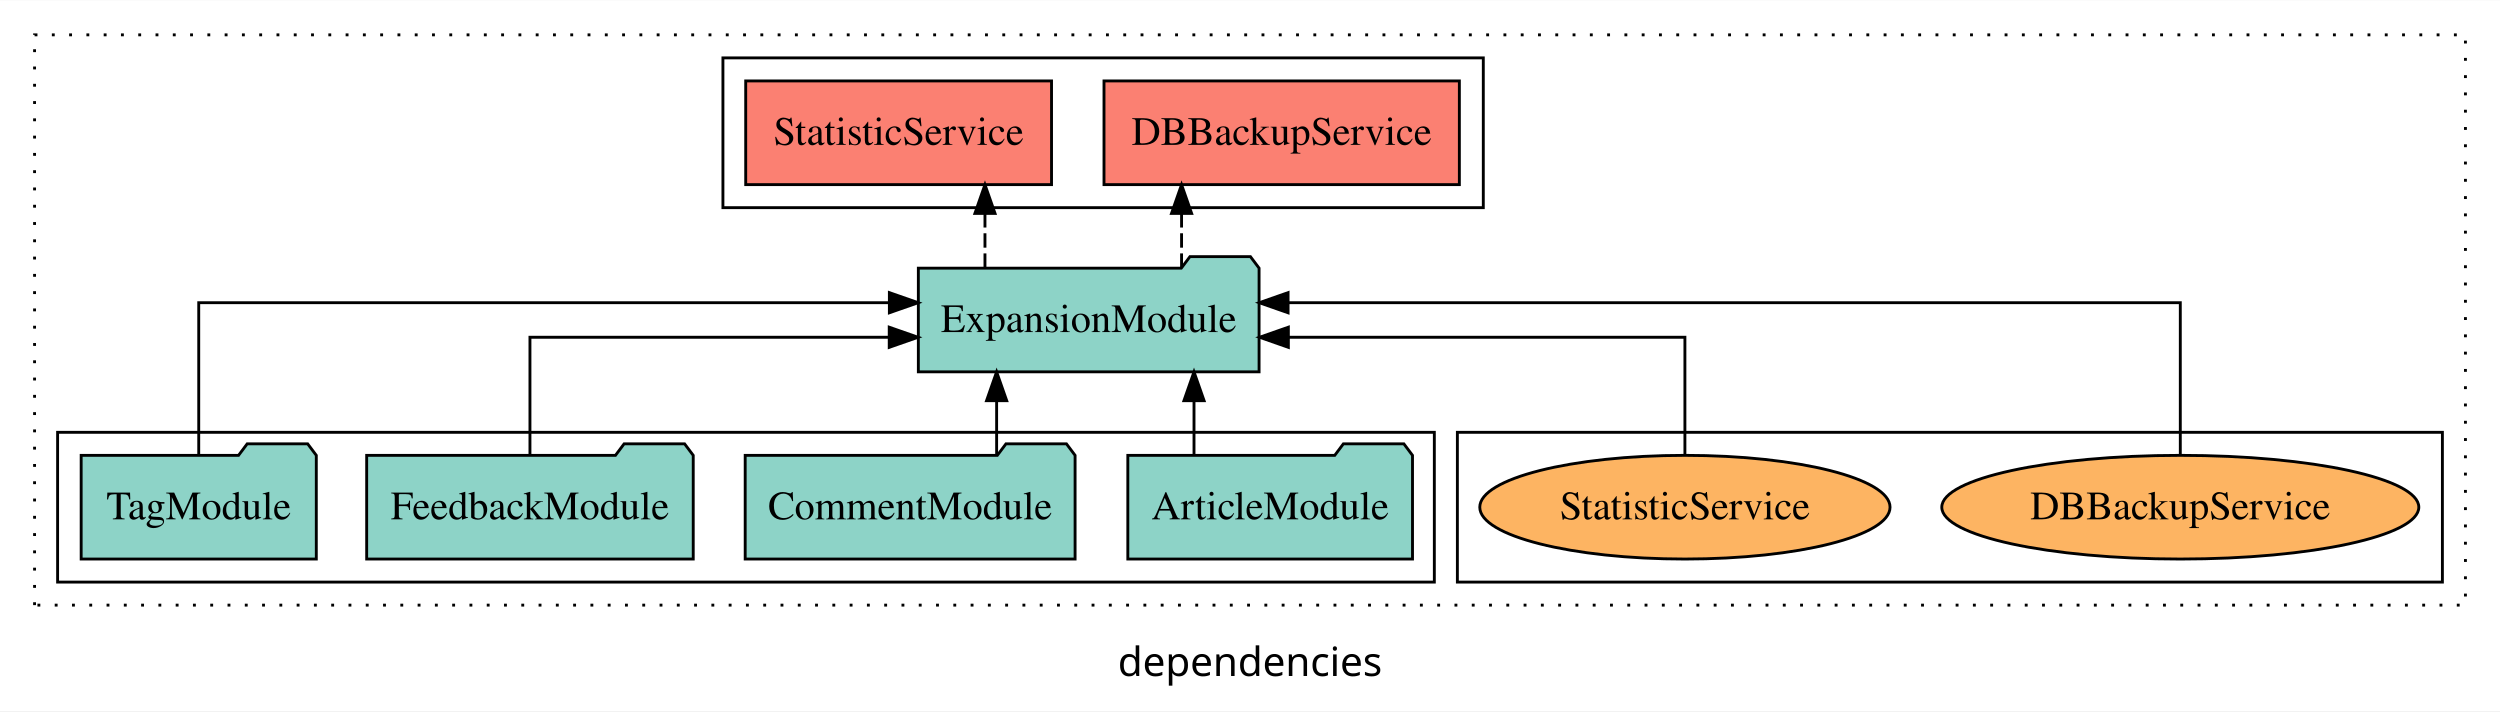
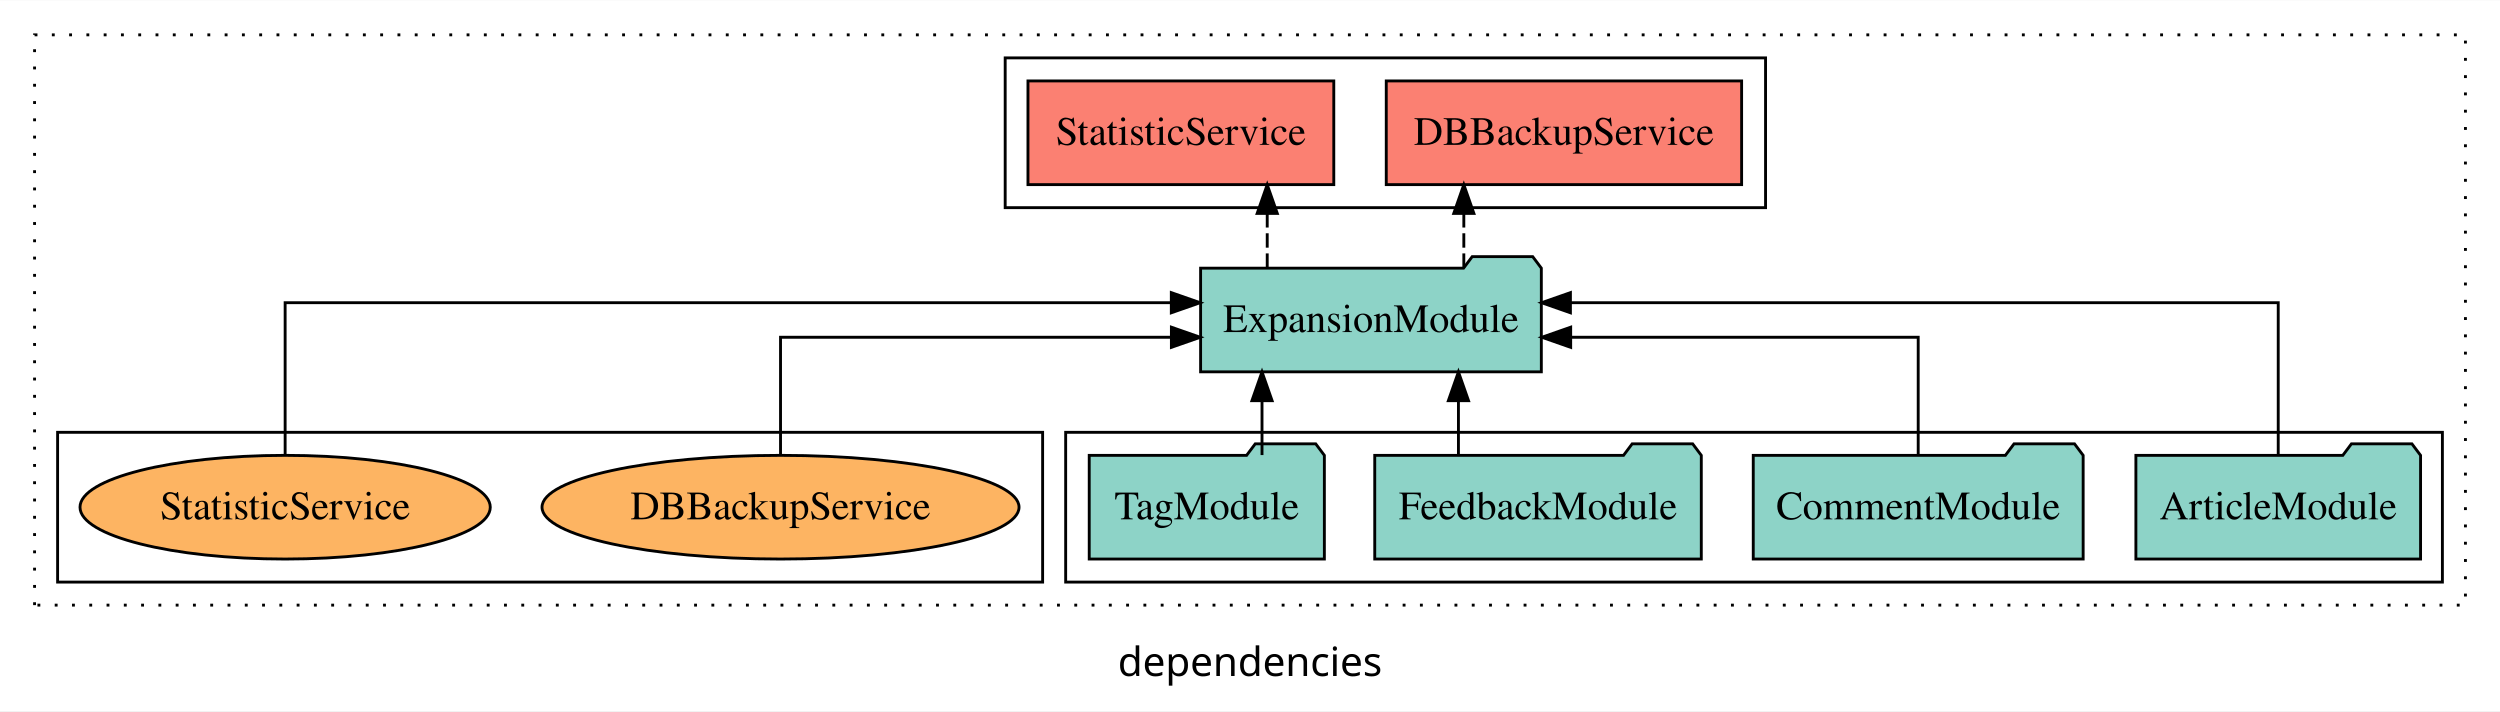
<svg xmlns="http://www.w3.org/2000/svg" width="868pt" height="247pt" viewBox="0.00 0.00 868.00 246.80">
  <g id="graph0" class="graph" transform="scale(1 1) rotate(0) translate(4 242.8)">
    <polygon fill="white" stroke="transparent" points="-4,4 -4,-242.8 864,-242.8 864,4 -4,4" />
    <text text-anchor="middle" x="430" y="-8.2" font-family="sans-serif" font-size="14.00">dependencies</text>
    <g id="clust1" class="cluster">
      <polygon fill="none" stroke="black" stroke-dasharray="1,5" points="8,-32.8 8,-230.8 852,-230.8 852,-32.8 8,-32.8" />
    </g>
    <g id="clust4" class="cluster">
-       <polygon fill="none" stroke="black" points="247,-170.8 247,-222.8 511,-222.8 511,-170.8 247,-170.8" />
+       <polygon fill="none" stroke="black" points="345,-170.8 345,-222.8 609,-222.8 609,-170.8 345,-170.8" />
+     </g>
+     <g id="clust3" class="cluster">
+       <polygon fill="none" stroke="black" points="366,-40.8 366,-92.8 844,-92.8 844,-40.8 366,-40.8" />
    </g>
    <g id="clust6" class="cluster">
-       <polygon fill="none" stroke="black" points="502,-40.8 502,-92.8 844,-92.8 844,-40.8 502,-40.8" />
-     </g>
-     <g id="clust3" class="cluster">
-       <polygon fill="none" stroke="black" points="16,-40.8 16,-92.8 494,-92.8 494,-40.8 16,-40.8" />
+       <polygon fill="none" stroke="black" points="16,-40.8 16,-92.8 358,-92.8 358,-40.8 16,-40.8" />
    </g>
    <g id="node1" class="node">
-       <polygon fill="#8dd3c7" stroke="black" points="486.42,-84.8 483.42,-88.8 462.42,-88.8 459.42,-84.8 387.58,-84.8 387.58,-48.8 486.42,-48.8 486.42,-84.8" />
-       <text text-anchor="middle" x="437" y="-62.6" font-family="Times,serif" font-size="14.00">ArticleModule</text>
+       <polygon fill="#8dd3c7" stroke="black" points="836.42,-84.8 833.42,-88.8 812.42,-88.8 809.42,-84.8 737.58,-84.8 737.58,-48.8 836.42,-48.8 836.42,-84.8" />
+       <text text-anchor="middle" x="787" y="-62.6" font-family="Times,serif" font-size="14.00">ArticleModule</text>
    </g>
    <g id="node5" class="node">
-       <polygon fill="#8dd3c7" stroke="black" points="433.15,-149.8 430.15,-153.8 409.15,-153.8 406.15,-149.8 314.85,-149.8 314.85,-113.8 433.15,-113.8 433.15,-149.8" />
-       <text text-anchor="middle" x="374" y="-127.6" font-family="Times,serif" font-size="14.00">ExpansionModule</text>
+       <polygon fill="#8dd3c7" stroke="black" points="531.15,-149.8 528.15,-153.8 507.15,-153.8 504.15,-149.8 412.85,-149.8 412.85,-113.8 531.15,-113.8 531.15,-149.8" />
+       <text text-anchor="middle" x="472" y="-127.6" font-family="Times,serif" font-size="14.00">ExpansionModule</text>
    </g>
    <g id="edge1" class="edge">
-       <path fill="none" stroke="black" d="M410.56,-84.91C410.56,-84.91 410.56,-103.79 410.56,-103.79" />
-       <polygon fill="black" stroke="black" points="407.06,-103.79 410.56,-113.79 414.06,-103.79 407.06,-103.79" />
+       <path fill="none" stroke="black" d="M787,-85.08C787,-106.12 787,-137.8 787,-137.8 787,-137.8 541.25,-137.8 541.25,-137.8" />
+       <polygon fill="black" stroke="black" points="541.25,-134.3 531.25,-137.8 541.25,-141.3 541.25,-134.3" />
    </g>
    <g id="node2" class="node">
-       <polygon fill="#8dd3c7" stroke="black" points="369.27,-84.8 366.27,-88.8 345.27,-88.8 342.27,-84.8 254.73,-84.8 254.73,-48.8 369.27,-48.8 369.27,-84.8" />
-       <text text-anchor="middle" x="312" y="-62.6" font-family="Times,serif" font-size="14.00">CommentModule</text>
+       <polygon fill="#8dd3c7" stroke="black" points="719.27,-84.8 716.27,-88.8 695.27,-88.8 692.27,-84.8 604.73,-84.8 604.73,-48.8 719.27,-48.8 719.27,-84.8" />
+       <text text-anchor="middle" x="662" y="-62.6" font-family="Times,serif" font-size="14.00">CommentModule</text>
    </g>
    <g id="edge2" class="edge">
-       <path fill="none" stroke="black" d="M342.03,-84.91C342.03,-84.91 342.03,-103.79 342.03,-103.79" />
-       <polygon fill="black" stroke="black" points="338.53,-103.79 342.03,-113.79 345.53,-103.79 338.53,-103.79" />
+       <path fill="none" stroke="black" d="M662,-84.82C662,-102.17 662,-125.8 662,-125.8 662,-125.8 541.34,-125.8 541.34,-125.8" />
+       <polygon fill="black" stroke="black" points="541.34,-122.3 531.34,-125.8 541.34,-129.3 541.34,-122.3" />
    </g>
    <g id="node3" class="node">
-       <polygon fill="#8dd3c7" stroke="black" points="236.69,-84.8 233.69,-88.8 212.69,-88.8 209.69,-84.8 123.31,-84.8 123.31,-48.8 236.69,-48.8 236.69,-84.8" />
-       <text text-anchor="middle" x="180" y="-62.6" font-family="Times,serif" font-size="14.00">FeedbackModule</text>
+       <polygon fill="#8dd3c7" stroke="black" points="586.69,-84.8 583.69,-88.8 562.69,-88.8 559.69,-84.8 473.31,-84.8 473.31,-48.8 586.69,-48.8 586.69,-84.8" />
+       <text text-anchor="middle" x="530" y="-62.6" font-family="Times,serif" font-size="14.00">FeedbackModule</text>
    </g>
    <g id="edge3" class="edge">
-       <path fill="none" stroke="black" d="M180,-84.82C180,-102.17 180,-125.8 180,-125.8 180,-125.8 304.74,-125.8 304.74,-125.8" />
-       <polygon fill="black" stroke="black" points="304.74,-129.3 314.74,-125.8 304.74,-122.3 304.74,-129.3" />
+       <path fill="none" stroke="black" d="M502.37,-84.91C502.37,-84.91 502.37,-103.79 502.37,-103.79" />
+       <polygon fill="black" stroke="black" points="498.87,-103.79 502.37,-113.79 505.87,-103.79 498.87,-103.79" />
    </g>
    <g id="node4" class="node">
-       <polygon fill="#8dd3c7" stroke="black" points="105.82,-84.8 102.82,-88.8 81.82,-88.8 78.82,-84.8 24.18,-84.8 24.18,-48.8 105.82,-48.8 105.82,-84.8" />
-       <text text-anchor="middle" x="65" y="-62.6" font-family="Times,serif" font-size="14.00">TagModule</text>
+       <polygon fill="#8dd3c7" stroke="black" points="455.82,-84.8 452.82,-88.8 431.82,-88.8 428.82,-84.8 374.18,-84.8 374.18,-48.8 455.82,-48.8 455.82,-84.8" />
+       <text text-anchor="middle" x="415" y="-62.6" font-family="Times,serif" font-size="14.00">TagModule</text>
    </g>
    <g id="edge4" class="edge">
-       <path fill="none" stroke="black" d="M65,-85.08C65,-106.12 65,-137.8 65,-137.8 65,-137.8 304.79,-137.8 304.79,-137.8" />
-       <polygon fill="black" stroke="black" points="304.79,-141.3 314.79,-137.8 304.79,-134.3 304.79,-141.3" />
+       <path fill="none" stroke="black" d="M434.17,-84.91C434.17,-84.91 434.17,-103.79 434.17,-103.79" />
+       <polygon fill="black" stroke="black" points="430.67,-103.79 434.17,-113.79 437.67,-103.79 430.67,-103.79" />
    </g>
    <g id="node6" class="node">
-       <polygon fill="#fb8072" stroke="black" points="502.69,-214.8 379.31,-214.8 379.31,-178.8 502.69,-178.8 502.69,-214.8" />
-       <text text-anchor="middle" x="441" y="-192.6" font-family="Times,serif" font-size="14.00">DBBackupService </text>
+       <polygon fill="#fb8072" stroke="black" points="600.69,-214.8 477.31,-214.8 477.31,-178.8 600.69,-178.8 600.69,-214.8" />
+       <text text-anchor="middle" x="539" y="-192.6" font-family="Times,serif" font-size="14.00">DBBackupService </text>
    </g>
    <g id="edge5" class="edge">
-       <path fill="none" stroke="black" stroke-dasharray="5,2" d="M406.24,-149.91C406.24,-149.91 406.24,-168.79 406.24,-168.79" />
-       <polygon fill="black" stroke="black" points="402.74,-168.79 406.24,-178.79 409.74,-168.79 402.74,-168.79" />
+       <path fill="none" stroke="black" stroke-dasharray="5,2" d="M504.24,-149.91C504.24,-149.91 504.24,-168.79 504.24,-168.79" />
+       <polygon fill="black" stroke="black" points="500.74,-168.79 504.24,-178.79 507.74,-168.79 500.74,-168.79" />
    </g>
    <g id="node7" class="node">
-       <polygon fill="#fb8072" stroke="black" points="361.09,-214.8 254.91,-214.8 254.91,-178.8 361.09,-178.8 361.09,-214.8" />
-       <text text-anchor="middle" x="308" y="-192.6" font-family="Times,serif" font-size="14.00">StatisticService </text>
+       <polygon fill="#fb8072" stroke="black" points="459.09,-214.8 352.91,-214.8 352.91,-178.8 459.09,-178.8 459.09,-214.8" />
+       <text text-anchor="middle" x="406" y="-192.6" font-family="Times,serif" font-size="14.00">StatisticService </text>
    </g>
    <g id="edge6" class="edge">
-       <path fill="none" stroke="black" stroke-dasharray="5,2" d="M337.98,-149.91C337.98,-149.91 337.98,-168.79 337.98,-168.79" />
-       <polygon fill="black" stroke="black" points="334.48,-168.79 337.98,-178.79 341.48,-168.79 334.48,-168.79" />
+       <path fill="none" stroke="black" stroke-dasharray="5,2" d="M435.98,-149.91C435.98,-149.91 435.98,-168.79 435.98,-168.79" />
+       <polygon fill="black" stroke="black" points="432.48,-168.79 435.98,-178.79 439.48,-168.79 432.48,-168.79" />
    </g>
    <g id="node8" class="node">
-       <ellipse fill="#fdb462" stroke="black" cx="753" cy="-66.8" rx="82.81" ry="18" />
-       <text text-anchor="middle" x="753" y="-62.6" font-family="Times,serif" font-size="14.00">DBBackupService</text>
+       <ellipse fill="#fdb462" stroke="black" cx="267" cy="-66.8" rx="82.81" ry="18" />
+       <text text-anchor="middle" x="267" y="-62.6" font-family="Times,serif" font-size="14.00">DBBackupService</text>
    </g>
    <g id="edge7" class="edge">
-       <path fill="none" stroke="black" d="M753,-85.08C753,-106.12 753,-137.8 753,-137.8 753,-137.8 443.22,-137.8 443.22,-137.8" />
-       <polygon fill="black" stroke="black" points="443.22,-134.3 433.22,-137.8 443.22,-141.3 443.22,-134.3" />
+       <path fill="none" stroke="black" d="M267,-84.82C267,-102.17 267,-125.8 267,-125.8 267,-125.8 402.71,-125.8 402.71,-125.8" />
+       <polygon fill="black" stroke="black" points="402.71,-129.3 412.71,-125.8 402.71,-122.3 402.71,-129.3" />
    </g>
    <g id="node9" class="node">
-       <ellipse fill="#fdb462" stroke="black" cx="581" cy="-66.8" rx="71.22" ry="18" />
-       <text text-anchor="middle" x="581" y="-62.6" font-family="Times,serif" font-size="14.00">StatisticService</text>
+       <ellipse fill="#fdb462" stroke="black" cx="95" cy="-66.8" rx="71.22" ry="18" />
+       <text text-anchor="middle" x="95" y="-62.6" font-family="Times,serif" font-size="14.00">StatisticService</text>
    </g>
    <g id="edge8" class="edge">
-       <path fill="none" stroke="black" d="M581,-84.82C581,-102.17 581,-125.8 581,-125.8 581,-125.8 443.32,-125.8 443.32,-125.8" />
-       <polygon fill="black" stroke="black" points="443.32,-122.3 433.32,-125.8 443.32,-129.3 443.32,-122.3" />
+       <path fill="none" stroke="black" d="M95,-85.08C95,-106.12 95,-137.8 95,-137.8 95,-137.8 402.68,-137.8 402.68,-137.8" />
+       <polygon fill="black" stroke="black" points="402.68,-141.3 412.68,-137.8 402.68,-134.3 402.68,-141.3" />
    </g>
  </g>
</svg>
